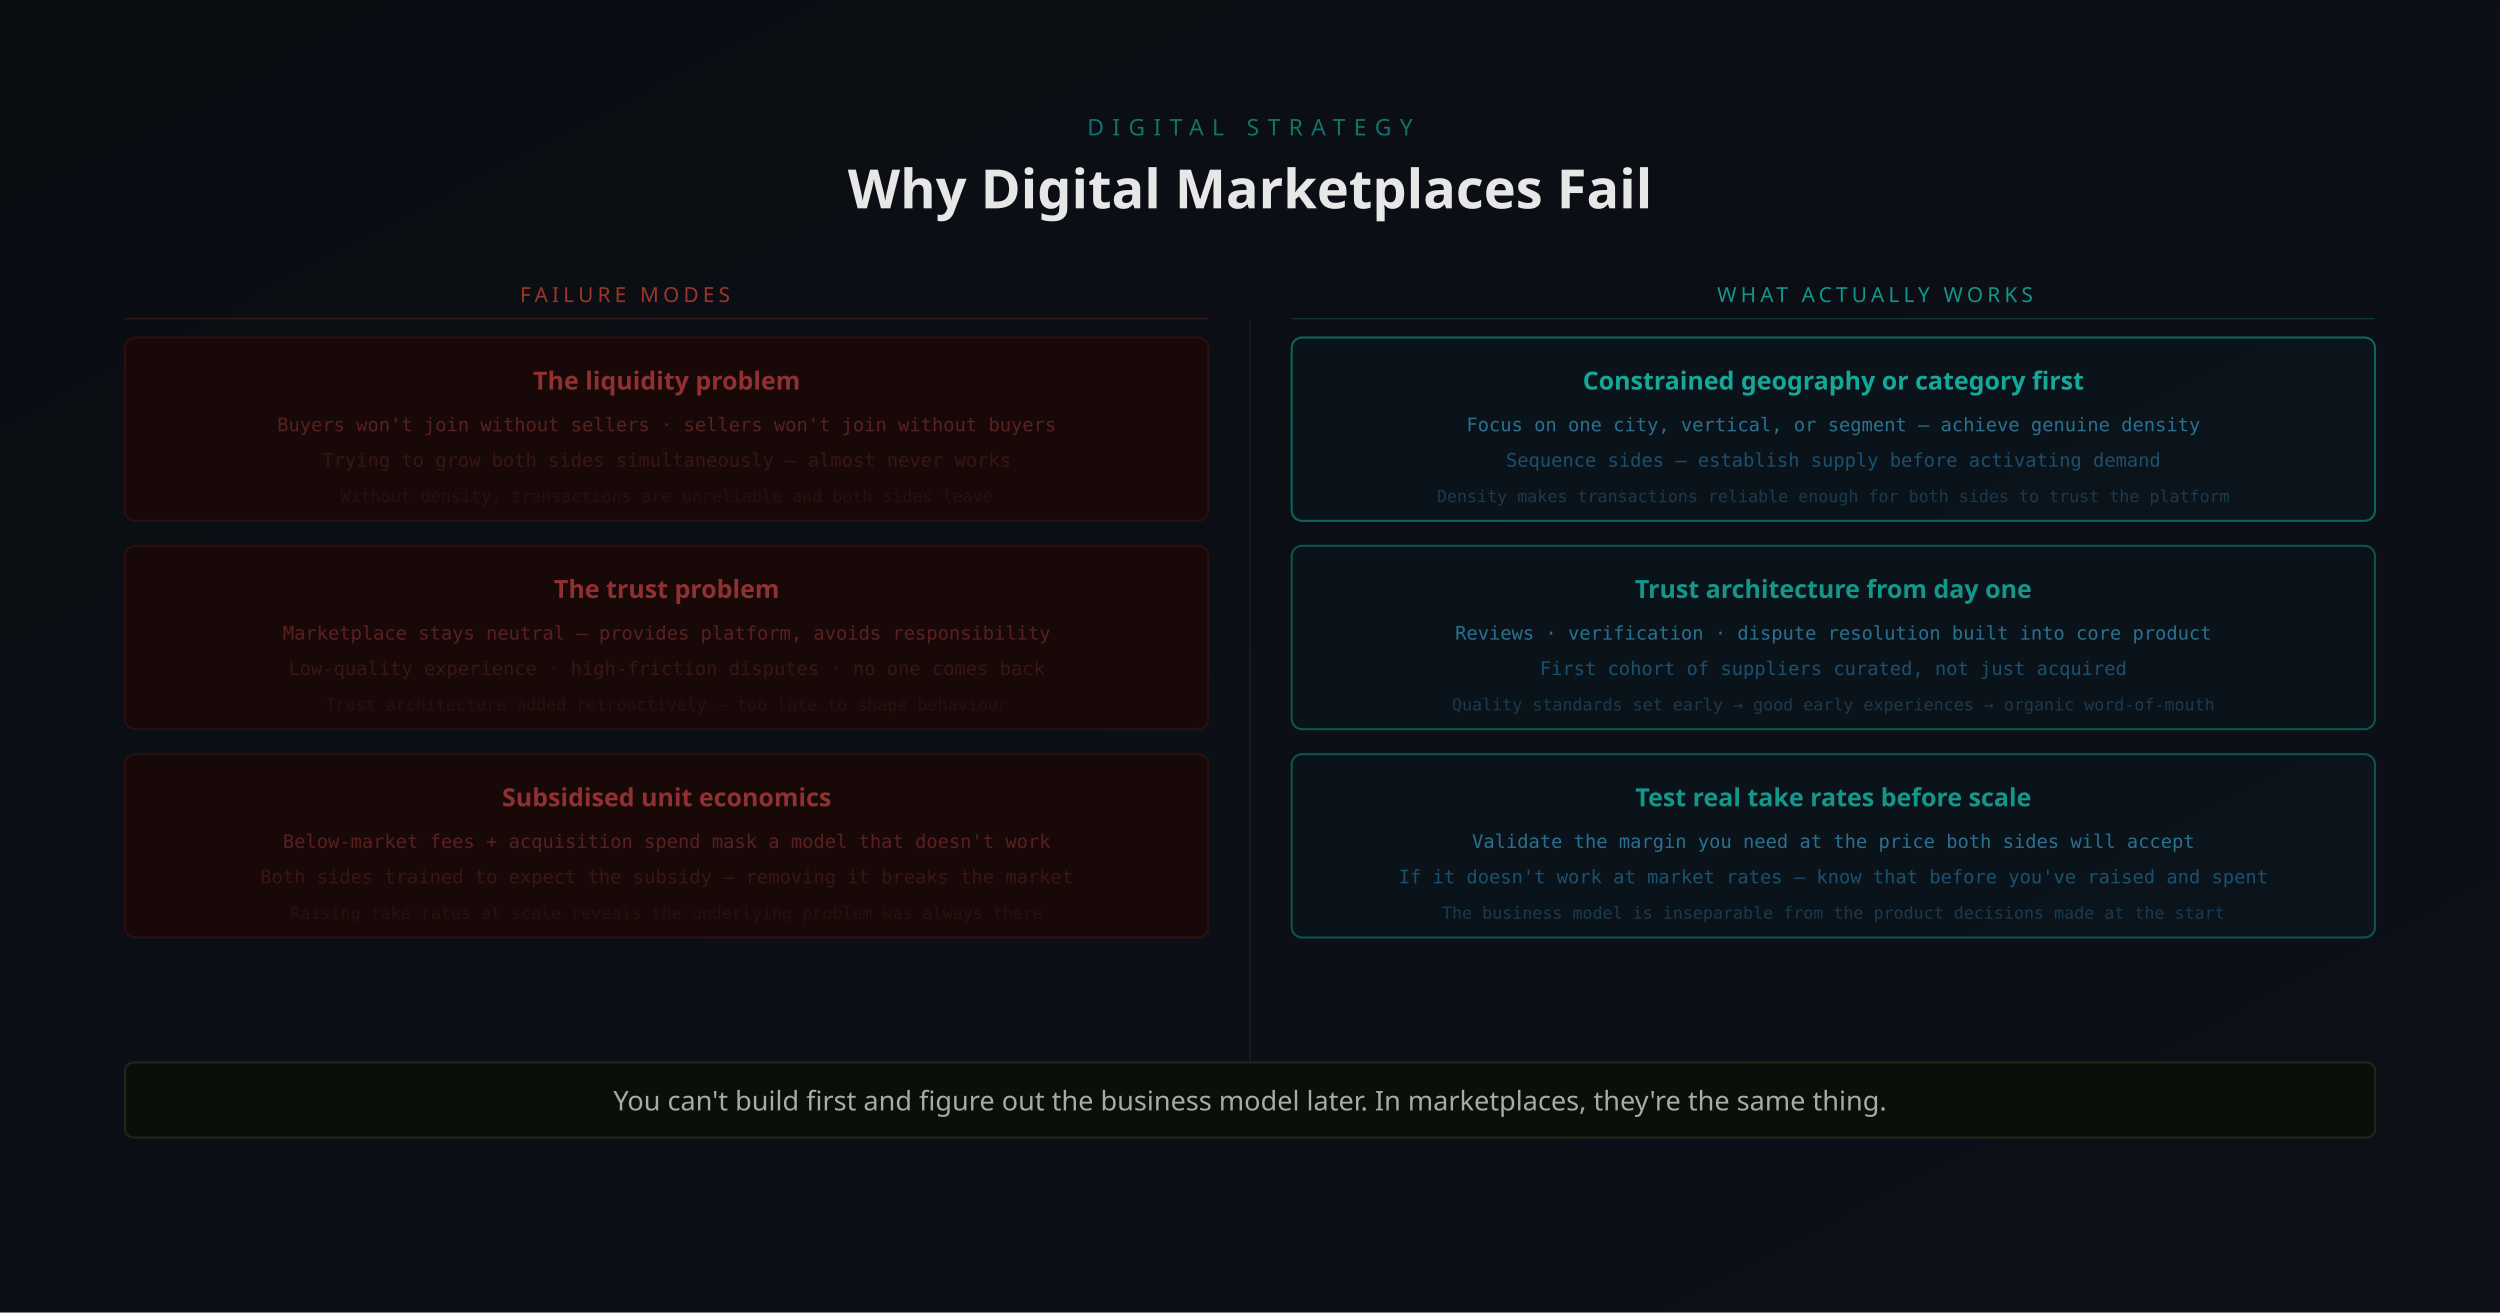
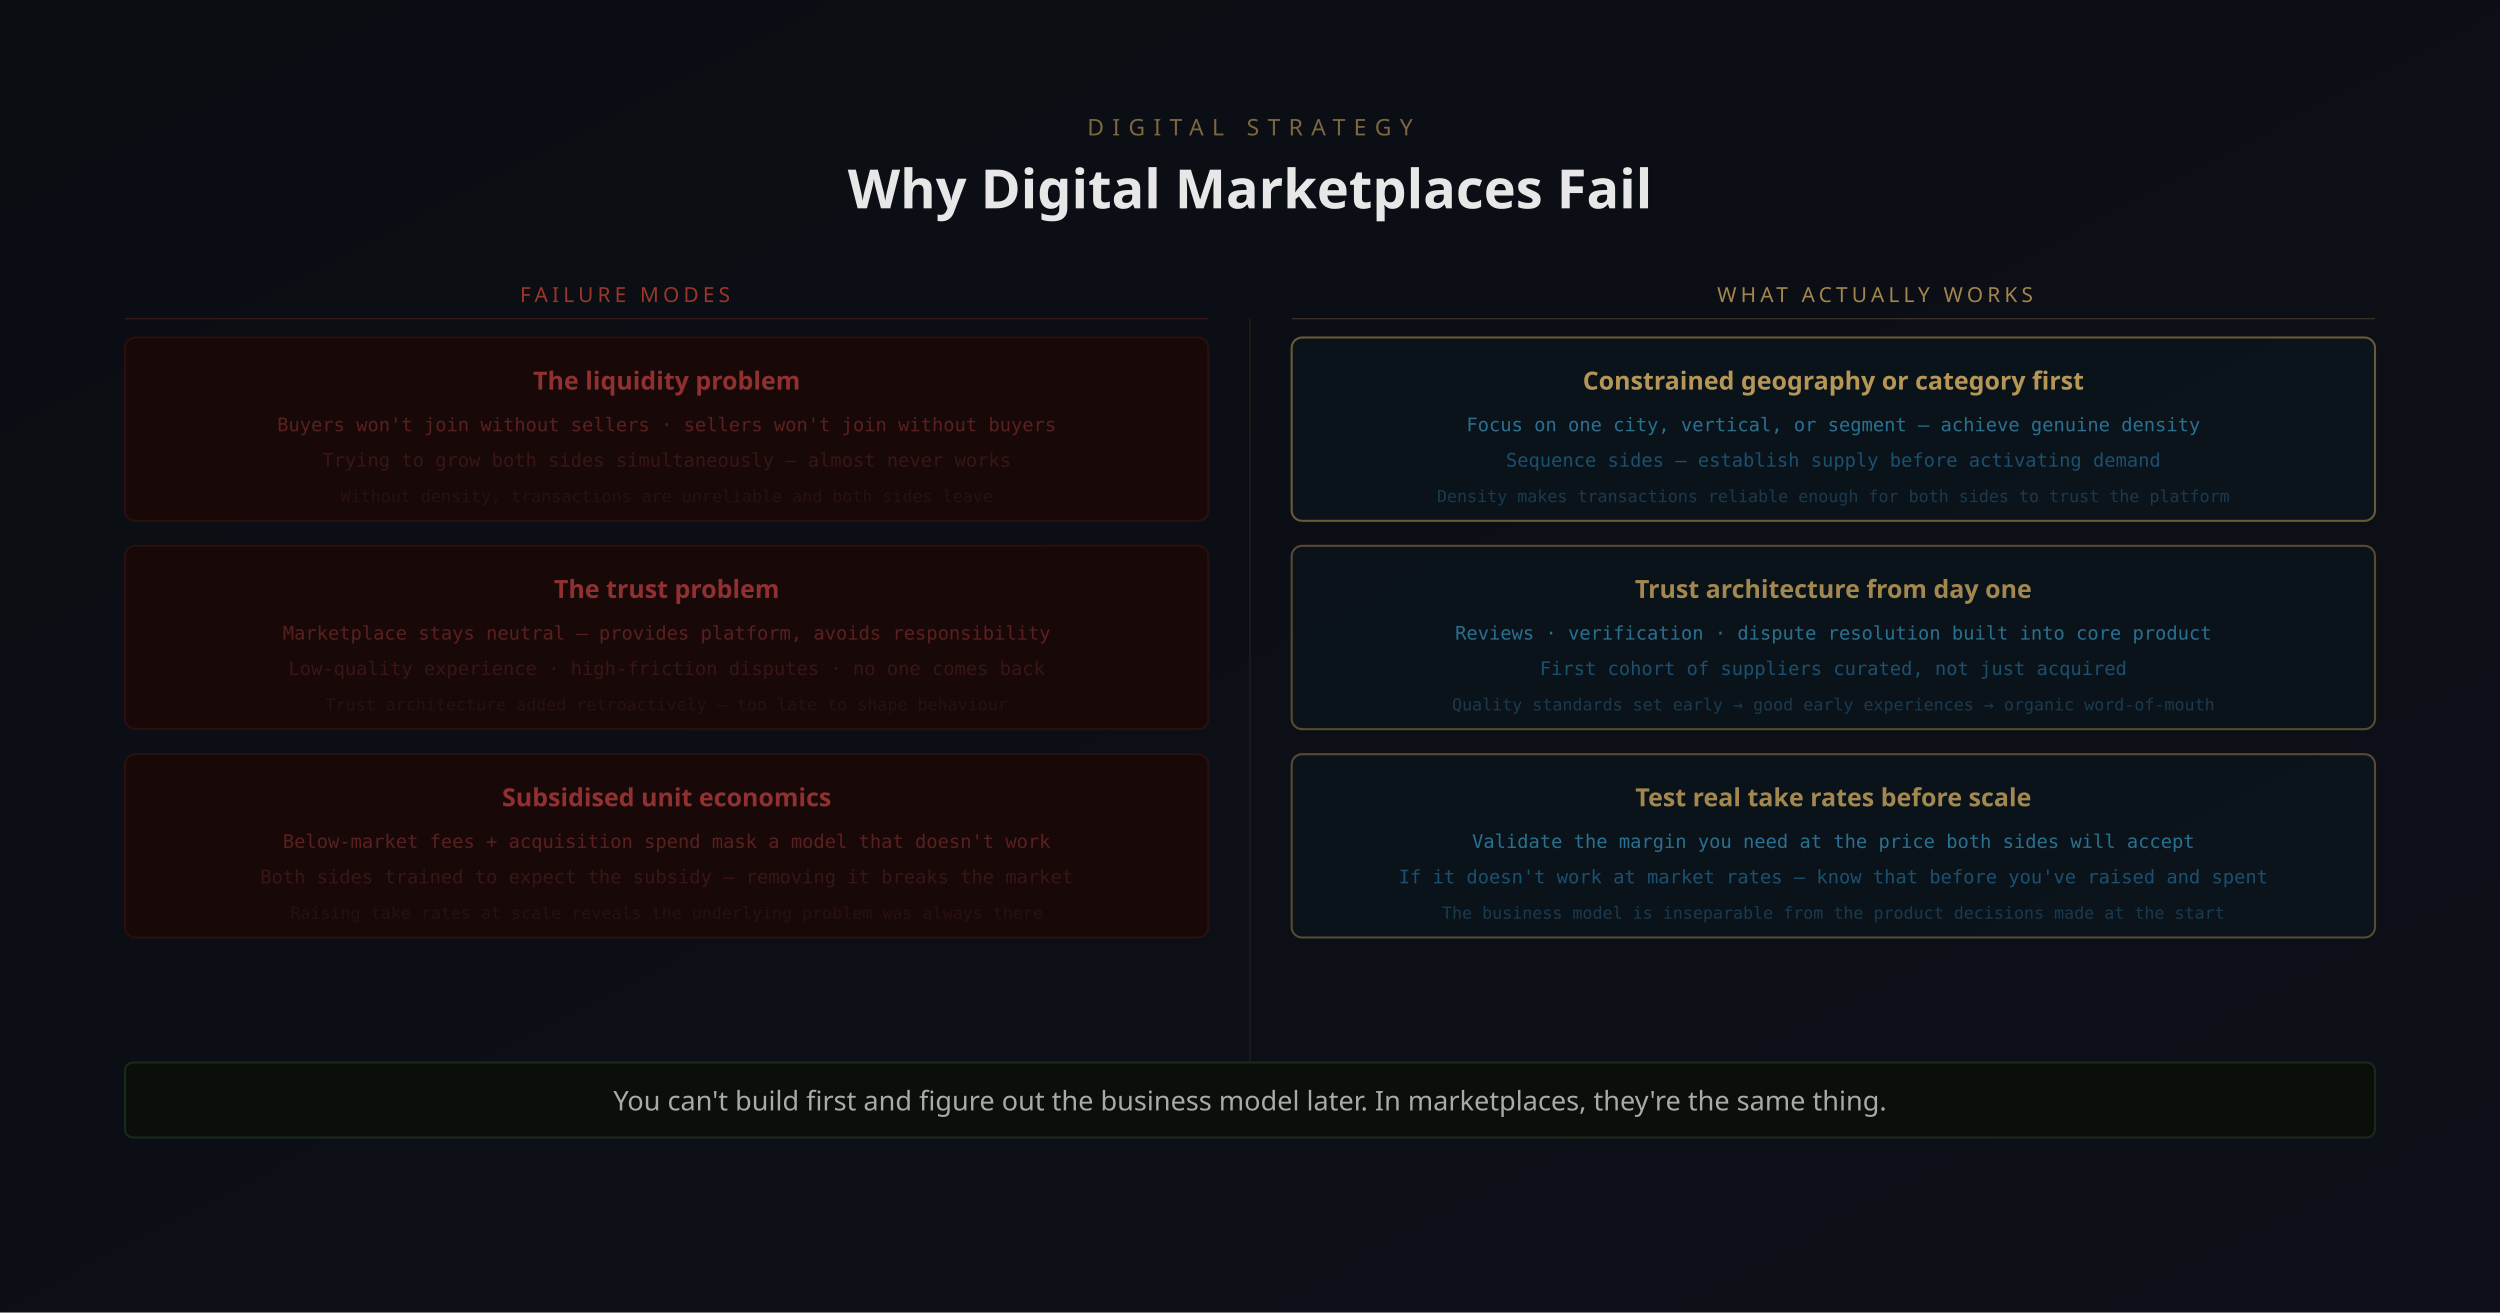
<svg xmlns="http://www.w3.org/2000/svg" viewBox="0 0 1200 630" width="1200" height="630">
  <defs>
    <linearGradient id="bg" x1="0%" y1="0%" x2="100%" y2="100%">
      <stop offset="0%" style="stop-color:#0a0d12" />
      <stop offset="100%" style="stop-color:#0d1018" />
    </linearGradient>
  </defs>
  <rect width="1200" height="630" fill="url(#bg)" />
-   <text x="600" y="65" font-family="'Space Grotesk', sans-serif" font-size="11" fill="#14B8A6" opacity="0.6" letter-spacing="4" text-anchor="middle">DIGITAL STRATEGY</text>
+   <text x="600" y="65" font-family="'Space Grotesk', sans-serif" font-size="11" fill="#C8A45C" opacity="0.6" letter-spacing="4" text-anchor="middle">DIGITAL STRATEGY</text>
  <text x="600" y="100" font-family="'Space Grotesk', sans-serif" font-size="26" font-weight="700" fill="#fff" opacity="0.9" text-anchor="middle">Why Digital Marketplaces Fail</text>
  <text x="300" y="145" font-family="'Space Grotesk', sans-serif" font-size="10" fill="#c04030" text-anchor="middle" letter-spacing="2" opacity="0.8">FAILURE MODES</text>
-   <text x="900" y="145" font-family="'Space Grotesk', sans-serif" font-size="10" fill="#14B8A6" text-anchor="middle" letter-spacing="2" opacity="0.8">WHAT ACTUALLY WORKS</text>
+   <text x="900" y="145" font-family="'Space Grotesk', sans-serif" font-size="10" fill="#C8A45C" text-anchor="middle" letter-spacing="2" opacity="0.8">WHAT ACTUALLY WORKS</text>
  <line x1="60" y1="153" x2="580" y2="153" stroke="#c04030" stroke-width="0.5" opacity="0.3" />
-   <line x1="620" y1="153" x2="1140" y2="153" stroke="#14B8A6" stroke-width="0.5" opacity="0.3" />
+   <line x1="620" y1="153" x2="1140" y2="153" stroke="#C8A45C" stroke-width="0.5" opacity="0.3" />
  <line x1="600" y1="153" x2="600" y2="510" stroke="#1a1a1a" stroke-width="1" />
  <rect x="60" y="162" width="520" height="88" rx="5" fill="#180808" stroke="#2a1010" stroke-width="1" />
  <text x="320" y="187" font-family="'Space Grotesk', sans-serif" font-size="12" font-weight="600" fill="#903030" text-anchor="middle">The liquidity problem</text>
  <text x="320" y="207" font-family="monospace" font-size="9" fill="#5a2020" text-anchor="middle">Buyers won't join without sellers · sellers won't join without buyers</text>
  <text x="320" y="224" font-family="monospace" font-size="9" fill="#3a1515" text-anchor="middle">Trying to grow both sides simultaneously — almost never works</text>
  <text x="320" y="241" font-family="monospace" font-size="8" fill="#2a1010" text-anchor="middle">Without density, transactions are unreliable and both sides leave</text>
  <rect x="60" y="262" width="520" height="88" rx="5" fill="#180808" stroke="#2a1010" stroke-width="1" />
  <text x="320" y="287" font-family="'Space Grotesk', sans-serif" font-size="12" font-weight="600" fill="#903030" text-anchor="middle">The trust problem</text>
  <text x="320" y="307" font-family="monospace" font-size="9" fill="#5a2020" text-anchor="middle">Marketplace stays neutral — provides platform, avoids responsibility</text>
  <text x="320" y="324" font-family="monospace" font-size="9" fill="#3a1515" text-anchor="middle">Low-quality experience · high-friction disputes · no one comes back</text>
  <text x="320" y="341" font-family="monospace" font-size="8" fill="#2a1010" text-anchor="middle">Trust architecture added retroactively — too late to shape behaviour</text>
  <rect x="60" y="362" width="520" height="88" rx="5" fill="#180808" stroke="#2a1010" stroke-width="1" />
  <text x="320" y="387" font-family="'Space Grotesk', sans-serif" font-size="12" font-weight="600" fill="#903030" text-anchor="middle">Subsidised unit economics</text>
  <text x="320" y="407" font-family="monospace" font-size="9" fill="#5a2020" text-anchor="middle">Below-market fees + acquisition spend mask a model that doesn't work</text>
  <text x="320" y="424" font-family="monospace" font-size="9" fill="#3a1515" text-anchor="middle">Both sides trained to expect the subsidy — removing it breaks the market</text>
  <text x="320" y="441" font-family="monospace" font-size="8" fill="#2a1010" text-anchor="middle">Raising take rates at scale reveals the underlying problem was always there</text>
-   <rect x="620" y="162" width="520" height="88" rx="5" fill="#0a1820" stroke="#14B8A6" stroke-width="1" opacity="0.5" />
-   <text x="880" y="187" font-family="'Space Grotesk', sans-serif" font-size="12" font-weight="600" fill="#14B8A6" text-anchor="middle" opacity="0.9">Constrained geography or category first</text>
+   <rect x="620" y="162" width="520" height="88" rx="5" fill="#0a1820" stroke="#C8A45C" stroke-width="1" opacity="0.5" />
+   <text x="880" y="187" font-family="'Space Grotesk', sans-serif" font-size="12" font-weight="600" fill="#C8A45C" text-anchor="middle" opacity="0.9">Constrained geography or category first</text>
  <text x="880" y="207" font-family="monospace" font-size="9" fill="#2a7090" text-anchor="middle">Focus on one city, vertical, or segment — achieve genuine density</text>
  <text x="880" y="224" font-family="monospace" font-size="9" fill="#1a5070" text-anchor="middle">Sequence sides — establish supply before activating demand</text>
  <text x="880" y="241" font-family="monospace" font-size="8" fill="#1a3a50" text-anchor="middle">Density makes transactions reliable enough for both sides to trust the platform</text>
-   <rect x="620" y="262" width="520" height="88" rx="5" fill="#0a1820" stroke="#14B8A6" stroke-width="1" opacity="0.4" />
-   <text x="880" y="287" font-family="'Space Grotesk', sans-serif" font-size="12" font-weight="600" fill="#14B8A6" text-anchor="middle" opacity="0.8">Trust architecture from day one</text>
+   <rect x="620" y="262" width="520" height="88" rx="5" fill="#0a1820" stroke="#C8A45C" stroke-width="1" opacity="0.4" />
+   <text x="880" y="287" font-family="'Space Grotesk', sans-serif" font-size="12" font-weight="600" fill="#C8A45C" text-anchor="middle" opacity="0.8">Trust architecture from day one</text>
  <text x="880" y="307" font-family="monospace" font-size="9" fill="#2a7090" text-anchor="middle">Reviews · verification · dispute resolution built into core product</text>
  <text x="880" y="324" font-family="monospace" font-size="9" fill="#1a5070" text-anchor="middle">First cohort of suppliers curated, not just acquired</text>
  <text x="880" y="341" font-family="monospace" font-size="8" fill="#1a3a50" text-anchor="middle">Quality standards set early → good early experiences → organic word-of-mouth</text>
-   <rect x="620" y="362" width="520" height="88" rx="5" fill="#0a1820" stroke="#14B8A6" stroke-width="1" opacity="0.4" />
-   <text x="880" y="387" font-family="'Space Grotesk', sans-serif" font-size="12" font-weight="600" fill="#14B8A6" text-anchor="middle" opacity="0.8">Test real take rates before scale</text>
+   <rect x="620" y="362" width="520" height="88" rx="5" fill="#0a1820" stroke="#C8A45C" stroke-width="1" opacity="0.4" />
+   <text x="880" y="387" font-family="'Space Grotesk', sans-serif" font-size="12" font-weight="600" fill="#C8A45C" text-anchor="middle" opacity="0.8">Test real take rates before scale</text>
  <text x="880" y="407" font-family="monospace" font-size="9" fill="#2a7090" text-anchor="middle">Validate the margin you need at the price both sides will accept</text>
  <text x="880" y="424" font-family="monospace" font-size="9" fill="#1a5070" text-anchor="middle">If it doesn't work at market rates — know that before you've raised and spent</text>
  <text x="880" y="441" font-family="monospace" font-size="8" fill="#1a3a50" text-anchor="middle">The business model is inseparable from the product decisions made at the start</text>
  <rect x="60" y="510" width="1080" height="36" rx="4" fill="#0a0f0a" stroke="#1a2a1a" stroke-width="1" />
  <text x="600" y="533" font-family="'Space Grotesk', sans-serif" font-size="13" fill="#aaa" text-anchor="middle">You can't build first and figure out the business model later. In marketplaces, they're the same thing.</text>
</svg>
